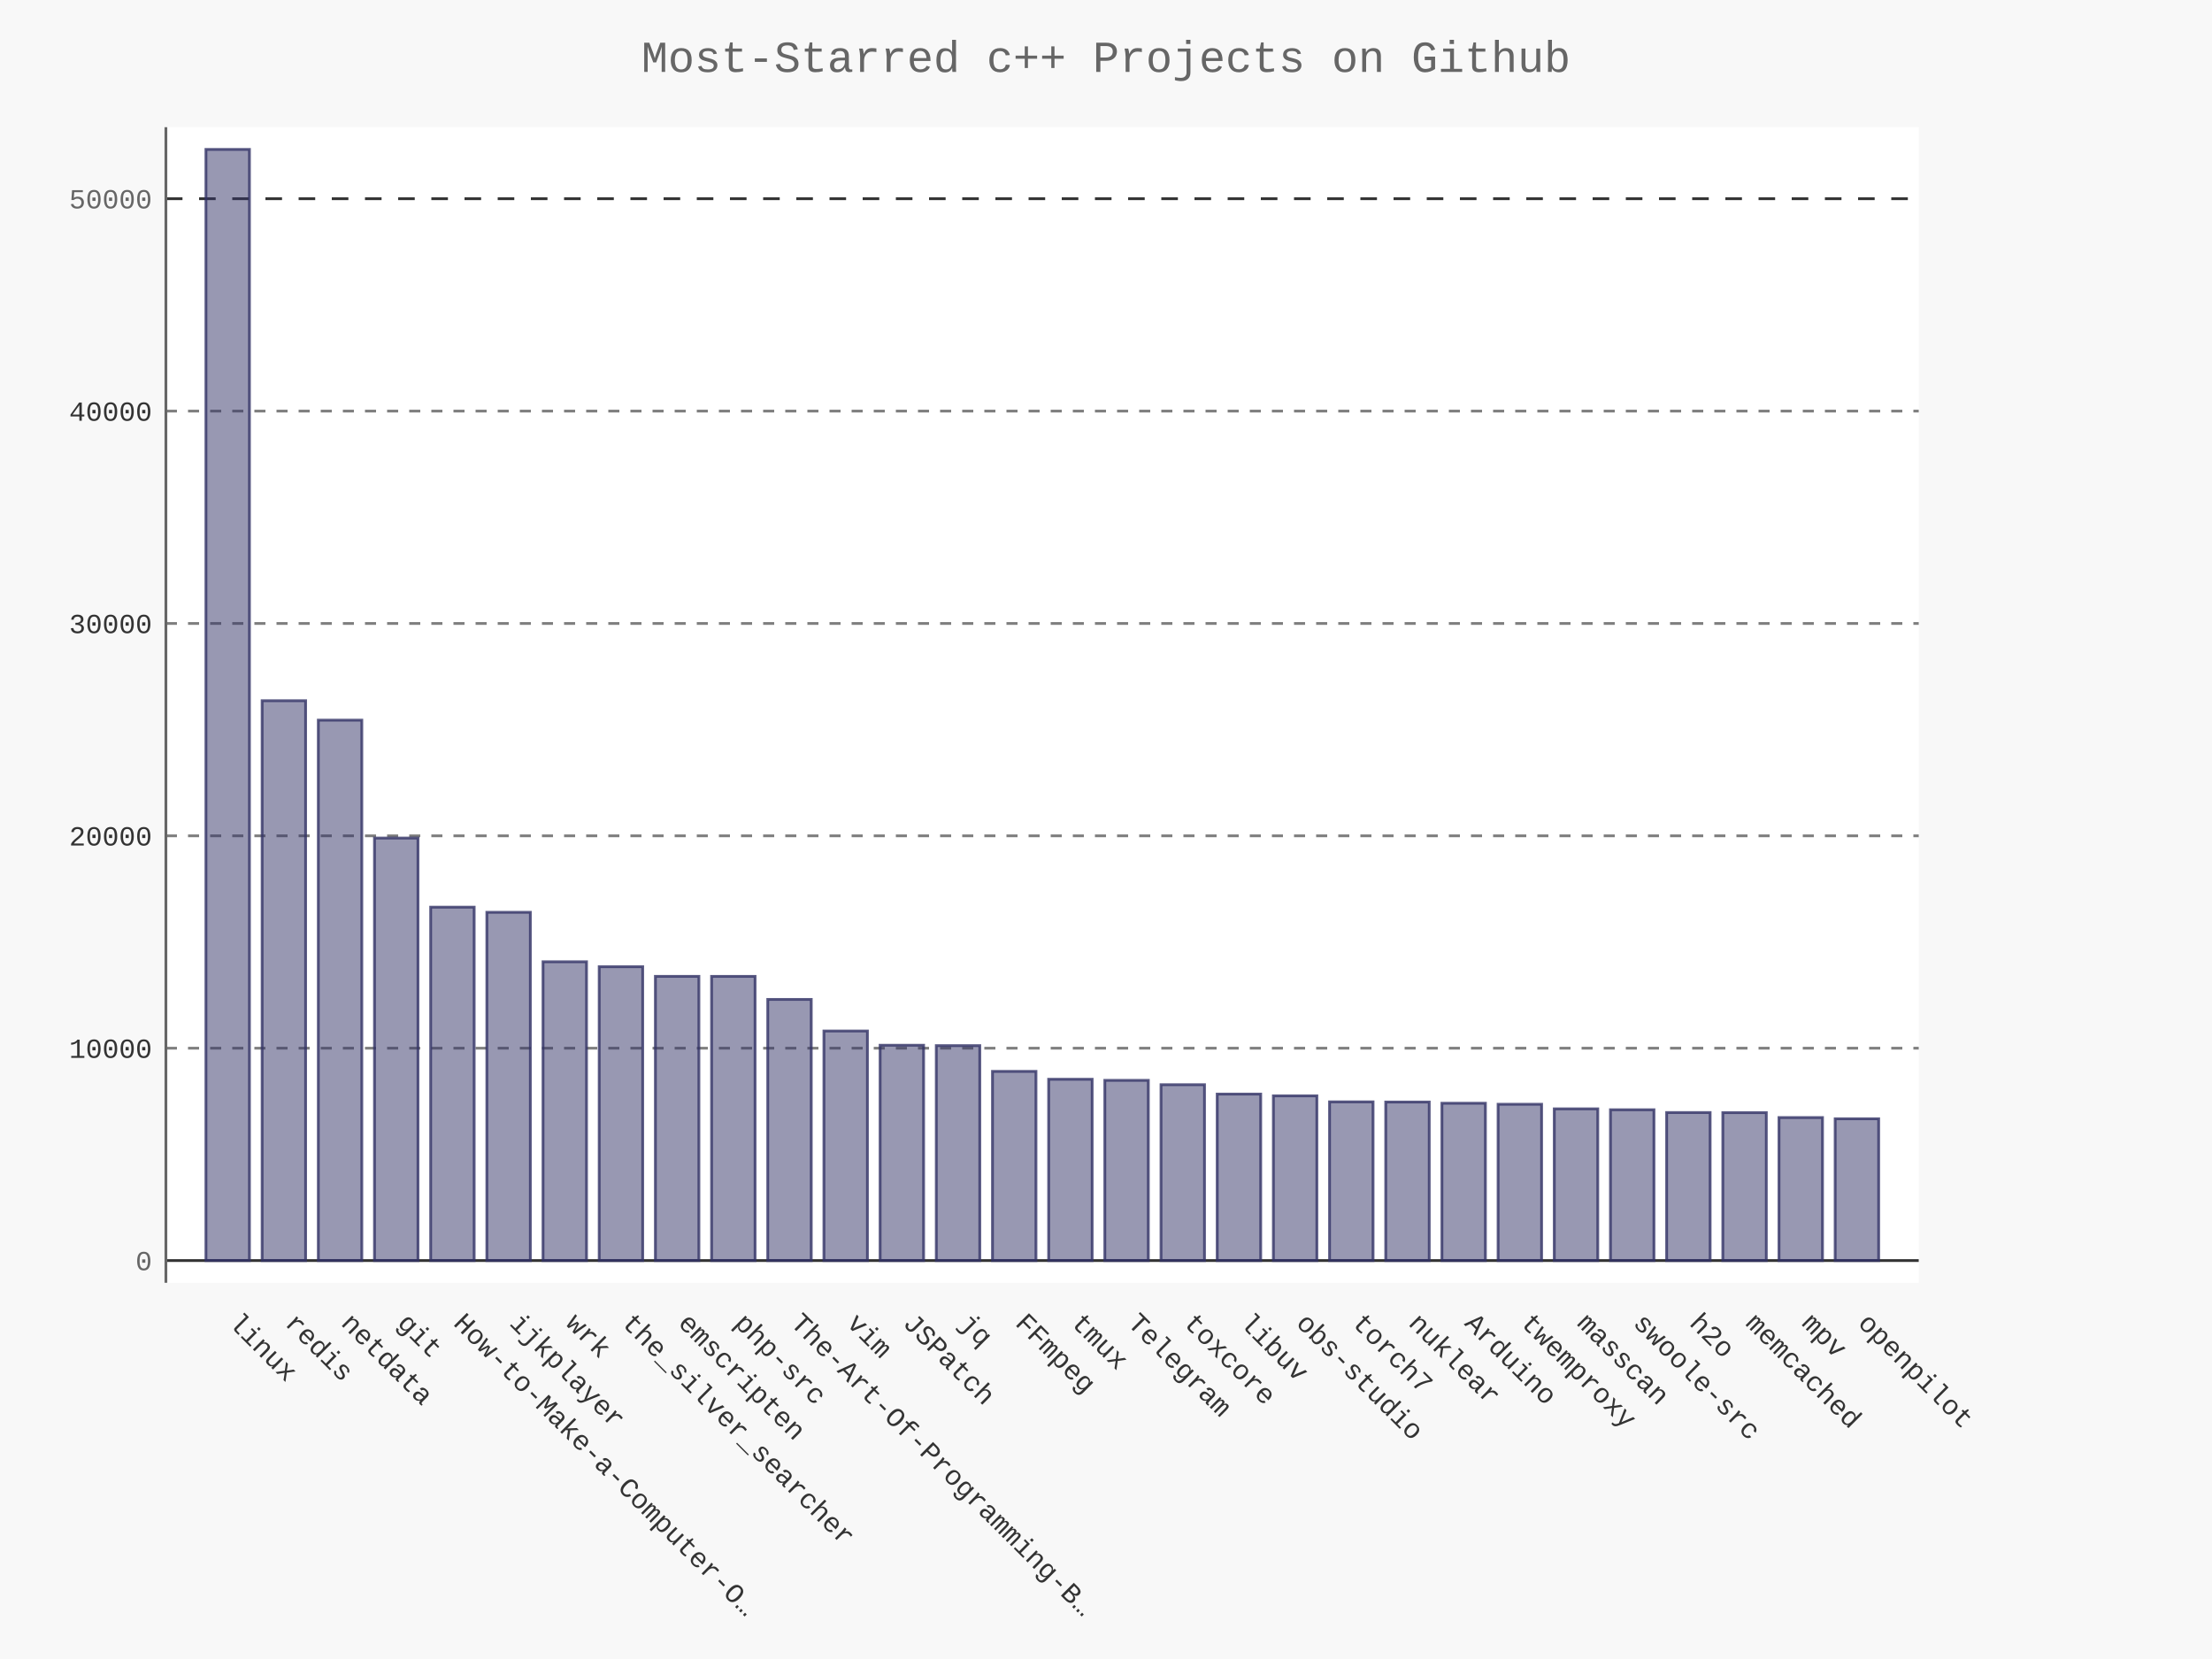
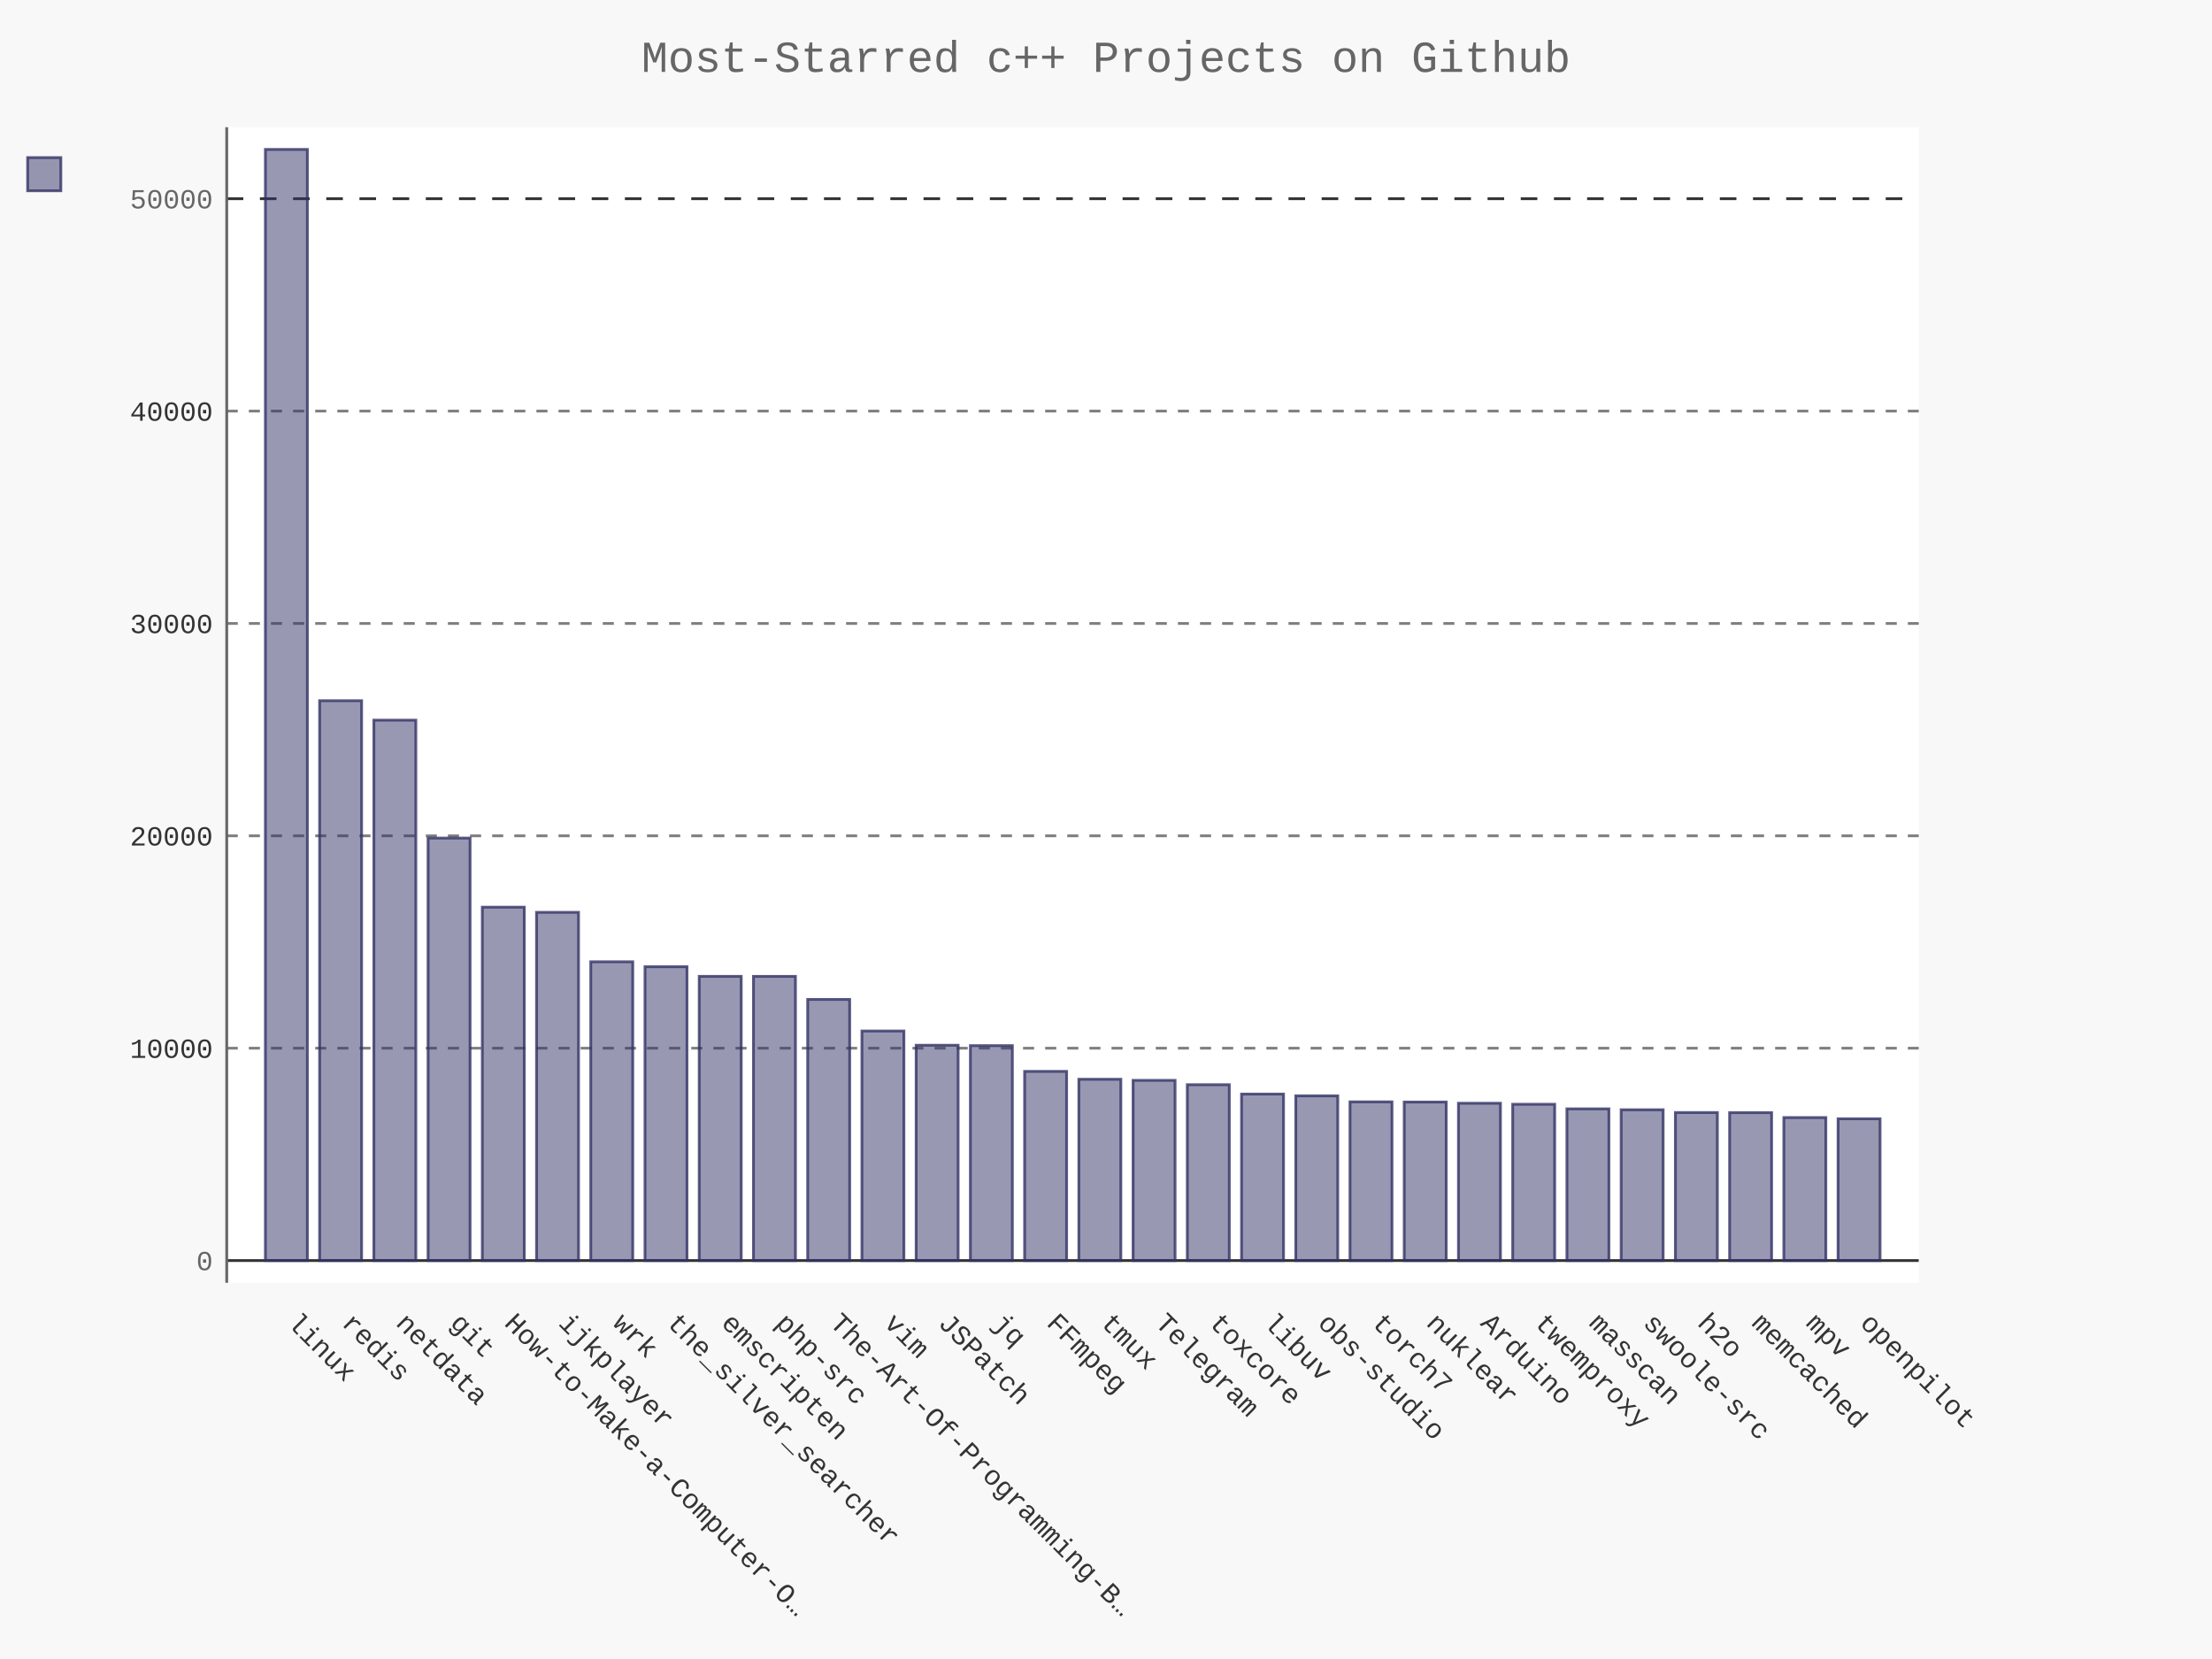
- <svg xmlns="http://www.w3.org/2000/svg" id="chart-331f9b19-da51-4081-a7d1-380d518d774d" class="pygal-chart" viewBox="0 0 800 600">
+ <svg xmlns="http://www.w3.org/2000/svg" id="chart-7d540ea4-c922-4ce5-b626-f6e6ee8957ec" class="pygal-chart" viewBox="0 0 800 600">
  <defs>
-     <style type="text/css">#chart-331f9b19-da51-4081-a7d1-380d518d774d{-webkit-user-select:none;-webkit-font-smoothing:antialiased;font-family:Consolas,"Liberation Mono",Menlo,Courier,monospace}#chart-331f9b19-da51-4081-a7d1-380d518d774d .title{font-family:Consolas,"Liberation Mono",Menlo,Courier,monospace;font-size:16px}#chart-331f9b19-da51-4081-a7d1-380d518d774d .legends .legend text{font-family:Consolas,"Liberation Mono",Menlo,Courier,monospace;font-size:14px}#chart-331f9b19-da51-4081-a7d1-380d518d774d .axis text{font-family:Consolas,"Liberation Mono",Menlo,Courier,monospace;font-size:10px}#chart-331f9b19-da51-4081-a7d1-380d518d774d .axis text.major{font-family:Consolas,"Liberation Mono",Menlo,Courier,monospace;font-size:10px}#chart-331f9b19-da51-4081-a7d1-380d518d774d .text-overlay text.value{font-family:Consolas,"Liberation Mono",Menlo,Courier,monospace;font-size:16px}#chart-331f9b19-da51-4081-a7d1-380d518d774d .text-overlay text.label{font-family:Consolas,"Liberation Mono",Menlo,Courier,monospace;font-size:10px}#chart-331f9b19-da51-4081-a7d1-380d518d774d .tooltip{font-family:Consolas,"Liberation Mono",Menlo,Courier,monospace;font-size:14px}#chart-331f9b19-da51-4081-a7d1-380d518d774d text.no_data{font-family:Consolas,"Liberation Mono",Menlo,Courier,monospace;font-size:64px}
- #chart-331f9b19-da51-4081-a7d1-380d518d774d{background-color:#f8f8f8}#chart-331f9b19-da51-4081-a7d1-380d518d774d path,#chart-331f9b19-da51-4081-a7d1-380d518d774d line,#chart-331f9b19-da51-4081-a7d1-380d518d774d rect,#chart-331f9b19-da51-4081-a7d1-380d518d774d circle{-webkit-transition:250ms ease-in;-moz-transition:250ms ease-in;transition:250ms ease-in}#chart-331f9b19-da51-4081-a7d1-380d518d774d .graph &gt; .background{fill:#f8f8f8}#chart-331f9b19-da51-4081-a7d1-380d518d774d .plot &gt; .background{fill:#ffffff}#chart-331f9b19-da51-4081-a7d1-380d518d774d .graph{fill:#333}#chart-331f9b19-da51-4081-a7d1-380d518d774d text.no_data{fill:#666}#chart-331f9b19-da51-4081-a7d1-380d518d774d .title{fill:#666}#chart-331f9b19-da51-4081-a7d1-380d518d774d .legends .legend text{fill:#333}#chart-331f9b19-da51-4081-a7d1-380d518d774d .legends .legend:hover text{fill:#666}#chart-331f9b19-da51-4081-a7d1-380d518d774d .axis .line{stroke:#666}#chart-331f9b19-da51-4081-a7d1-380d518d774d .axis .guide.line{stroke:rgba(0,0,0,0.5)}#chart-331f9b19-da51-4081-a7d1-380d518d774d .axis .major.line{stroke:#333}#chart-331f9b19-da51-4081-a7d1-380d518d774d .axis text.major{fill:#666}#chart-331f9b19-da51-4081-a7d1-380d518d774d .axis.y .guides:hover .guide.line,#chart-331f9b19-da51-4081-a7d1-380d518d774d .line-graph .axis.x .guides:hover .guide.line,#chart-331f9b19-da51-4081-a7d1-380d518d774d .stackedline-graph .axis.x .guides:hover .guide.line,#chart-331f9b19-da51-4081-a7d1-380d518d774d .xy-graph .axis.x .guides:hover .guide.line{stroke:#666}#chart-331f9b19-da51-4081-a7d1-380d518d774d .axis .guides:hover text{fill:#666}#chart-331f9b19-da51-4081-a7d1-380d518d774d .reactive{fill-opacity:.5;stroke-opacity:.8}#chart-331f9b19-da51-4081-a7d1-380d518d774d .ci{stroke:#333}#chart-331f9b19-da51-4081-a7d1-380d518d774d .reactive.active,#chart-331f9b19-da51-4081-a7d1-380d518d774d .active .reactive{fill-opacity:.9;stroke-opacity:.9;stroke-width:4}#chart-331f9b19-da51-4081-a7d1-380d518d774d .ci .reactive.active{stroke-width:1.5}#chart-331f9b19-da51-4081-a7d1-380d518d774d .series text{fill:#666}#chart-331f9b19-da51-4081-a7d1-380d518d774d .tooltip rect{fill:#ffffff;stroke:#666;-webkit-transition:opacity 250ms ease-in;-moz-transition:opacity 250ms ease-in;transition:opacity 250ms ease-in}#chart-331f9b19-da51-4081-a7d1-380d518d774d .tooltip .label{fill:#333}#chart-331f9b19-da51-4081-a7d1-380d518d774d .tooltip .label{fill:#333}#chart-331f9b19-da51-4081-a7d1-380d518d774d .tooltip .legend{font-size:.8em;fill:rgba(0,0,0,0.5)}#chart-331f9b19-da51-4081-a7d1-380d518d774d .tooltip .x_label{font-size:.6em;fill:#666}#chart-331f9b19-da51-4081-a7d1-380d518d774d .tooltip .xlink{font-size:.5em;text-decoration:underline}#chart-331f9b19-da51-4081-a7d1-380d518d774d .tooltip .value{font-size:1.5em}#chart-331f9b19-da51-4081-a7d1-380d518d774d .bound{font-size:.5em}#chart-331f9b19-da51-4081-a7d1-380d518d774d .max-value{font-size:.75em;fill:rgba(0,0,0,0.5)}#chart-331f9b19-da51-4081-a7d1-380d518d774d .map-element{fill:#ffffff;stroke:rgba(0,0,0,0.5) !important}#chart-331f9b19-da51-4081-a7d1-380d518d774d .map-element .reactive{fill-opacity:inherit;stroke-opacity:inherit}#chart-331f9b19-da51-4081-a7d1-380d518d774d .color-0,#chart-331f9b19-da51-4081-a7d1-380d518d774d .color-0 a:visited{stroke:#333366;fill:#333366}#chart-331f9b19-da51-4081-a7d1-380d518d774d .text-overlay .color-0 text{fill:black}
- #chart-331f9b19-da51-4081-a7d1-380d518d774d text.no_data{text-anchor:middle}#chart-331f9b19-da51-4081-a7d1-380d518d774d .guide.line{fill:none}#chart-331f9b19-da51-4081-a7d1-380d518d774d .centered{text-anchor:middle}#chart-331f9b19-da51-4081-a7d1-380d518d774d .title{text-anchor:middle}#chart-331f9b19-da51-4081-a7d1-380d518d774d .legends .legend text{fill-opacity:1}#chart-331f9b19-da51-4081-a7d1-380d518d774d .axis.x text{text-anchor:middle}#chart-331f9b19-da51-4081-a7d1-380d518d774d .axis.x:not(.web) text[transform]{text-anchor:start}#chart-331f9b19-da51-4081-a7d1-380d518d774d .axis.x:not(.web) text[transform].backwards{text-anchor:end}#chart-331f9b19-da51-4081-a7d1-380d518d774d .axis.y text{text-anchor:end}#chart-331f9b19-da51-4081-a7d1-380d518d774d .axis.y text[transform].backwards{text-anchor:start}#chart-331f9b19-da51-4081-a7d1-380d518d774d .axis.y2 text{text-anchor:start}#chart-331f9b19-da51-4081-a7d1-380d518d774d .axis.y2 text[transform].backwards{text-anchor:end}#chart-331f9b19-da51-4081-a7d1-380d518d774d .axis .guide.line{stroke-dasharray:4,4}#chart-331f9b19-da51-4081-a7d1-380d518d774d .axis .major.guide.line{stroke-dasharray:6,6}#chart-331f9b19-da51-4081-a7d1-380d518d774d .horizontal .axis.y .guide.line,#chart-331f9b19-da51-4081-a7d1-380d518d774d .horizontal .axis.y2 .guide.line,#chart-331f9b19-da51-4081-a7d1-380d518d774d .vertical .axis.x .guide.line{opacity:0}#chart-331f9b19-da51-4081-a7d1-380d518d774d .horizontal .axis.always_show .guide.line,#chart-331f9b19-da51-4081-a7d1-380d518d774d .vertical .axis.always_show .guide.line{opacity:1 !important}#chart-331f9b19-da51-4081-a7d1-380d518d774d .axis.y .guides:hover .guide.line,#chart-331f9b19-da51-4081-a7d1-380d518d774d .axis.y2 .guides:hover .guide.line,#chart-331f9b19-da51-4081-a7d1-380d518d774d .axis.x .guides:hover .guide.line{opacity:1}#chart-331f9b19-da51-4081-a7d1-380d518d774d .axis .guides:hover text{opacity:1}#chart-331f9b19-da51-4081-a7d1-380d518d774d .nofill{fill:none}#chart-331f9b19-da51-4081-a7d1-380d518d774d .subtle-fill{fill-opacity:.2}#chart-331f9b19-da51-4081-a7d1-380d518d774d .dot{stroke-width:1px;fill-opacity:1}#chart-331f9b19-da51-4081-a7d1-380d518d774d .dot.active{stroke-width:5px}#chart-331f9b19-da51-4081-a7d1-380d518d774d .dot.negative{fill:transparent}#chart-331f9b19-da51-4081-a7d1-380d518d774d text,#chart-331f9b19-da51-4081-a7d1-380d518d774d tspan{stroke:none !important}#chart-331f9b19-da51-4081-a7d1-380d518d774d .series text.active{opacity:1}#chart-331f9b19-da51-4081-a7d1-380d518d774d .tooltip rect{fill-opacity:.95;stroke-width:.5}#chart-331f9b19-da51-4081-a7d1-380d518d774d .tooltip text{fill-opacity:1}#chart-331f9b19-da51-4081-a7d1-380d518d774d .showable{visibility:hidden}#chart-331f9b19-da51-4081-a7d1-380d518d774d .showable.shown{visibility:visible}#chart-331f9b19-da51-4081-a7d1-380d518d774d .gauge-background{fill:rgba(229,229,229,1);stroke:none}#chart-331f9b19-da51-4081-a7d1-380d518d774d .bg-lines{stroke:#f8f8f8;stroke-width:2px}</style>
+     <style type="text/css">#chart-7d540ea4-c922-4ce5-b626-f6e6ee8957ec{-webkit-user-select:none;-webkit-font-smoothing:antialiased;font-family:Consolas,"Liberation Mono",Menlo,Courier,monospace}#chart-7d540ea4-c922-4ce5-b626-f6e6ee8957ec .title{font-family:Consolas,"Liberation Mono",Menlo,Courier,monospace;font-size:16px}#chart-7d540ea4-c922-4ce5-b626-f6e6ee8957ec .legends .legend text{font-family:Consolas,"Liberation Mono",Menlo,Courier,monospace;font-size:14px}#chart-7d540ea4-c922-4ce5-b626-f6e6ee8957ec .axis text{font-family:Consolas,"Liberation Mono",Menlo,Courier,monospace;font-size:10px}#chart-7d540ea4-c922-4ce5-b626-f6e6ee8957ec .axis text.major{font-family:Consolas,"Liberation Mono",Menlo,Courier,monospace;font-size:10px}#chart-7d540ea4-c922-4ce5-b626-f6e6ee8957ec .text-overlay text.value{font-family:Consolas,"Liberation Mono",Menlo,Courier,monospace;font-size:16px}#chart-7d540ea4-c922-4ce5-b626-f6e6ee8957ec .text-overlay text.label{font-family:Consolas,"Liberation Mono",Menlo,Courier,monospace;font-size:10px}#chart-7d540ea4-c922-4ce5-b626-f6e6ee8957ec .tooltip{font-family:Consolas,"Liberation Mono",Menlo,Courier,monospace;font-size:14px}#chart-7d540ea4-c922-4ce5-b626-f6e6ee8957ec text.no_data{font-family:Consolas,"Liberation Mono",Menlo,Courier,monospace;font-size:64px}
+ #chart-7d540ea4-c922-4ce5-b626-f6e6ee8957ec{background-color:#f8f8f8}#chart-7d540ea4-c922-4ce5-b626-f6e6ee8957ec path,#chart-7d540ea4-c922-4ce5-b626-f6e6ee8957ec line,#chart-7d540ea4-c922-4ce5-b626-f6e6ee8957ec rect,#chart-7d540ea4-c922-4ce5-b626-f6e6ee8957ec circle{-webkit-transition:250ms ease-in;-moz-transition:250ms ease-in;transition:250ms ease-in}#chart-7d540ea4-c922-4ce5-b626-f6e6ee8957ec .graph &gt; .background{fill:#f8f8f8}#chart-7d540ea4-c922-4ce5-b626-f6e6ee8957ec .plot &gt; .background{fill:#ffffff}#chart-7d540ea4-c922-4ce5-b626-f6e6ee8957ec .graph{fill:#333}#chart-7d540ea4-c922-4ce5-b626-f6e6ee8957ec text.no_data{fill:#666}#chart-7d540ea4-c922-4ce5-b626-f6e6ee8957ec .title{fill:#666}#chart-7d540ea4-c922-4ce5-b626-f6e6ee8957ec .legends .legend text{fill:#333}#chart-7d540ea4-c922-4ce5-b626-f6e6ee8957ec .legends .legend:hover text{fill:#666}#chart-7d540ea4-c922-4ce5-b626-f6e6ee8957ec .axis .line{stroke:#666}#chart-7d540ea4-c922-4ce5-b626-f6e6ee8957ec .axis .guide.line{stroke:rgba(0,0,0,0.5)}#chart-7d540ea4-c922-4ce5-b626-f6e6ee8957ec .axis .major.line{stroke:#333}#chart-7d540ea4-c922-4ce5-b626-f6e6ee8957ec .axis text.major{fill:#666}#chart-7d540ea4-c922-4ce5-b626-f6e6ee8957ec .axis.y .guides:hover .guide.line,#chart-7d540ea4-c922-4ce5-b626-f6e6ee8957ec .line-graph .axis.x .guides:hover .guide.line,#chart-7d540ea4-c922-4ce5-b626-f6e6ee8957ec .stackedline-graph .axis.x .guides:hover .guide.line,#chart-7d540ea4-c922-4ce5-b626-f6e6ee8957ec .xy-graph .axis.x .guides:hover .guide.line{stroke:#666}#chart-7d540ea4-c922-4ce5-b626-f6e6ee8957ec .axis .guides:hover text{fill:#666}#chart-7d540ea4-c922-4ce5-b626-f6e6ee8957ec .reactive{fill-opacity:.5;stroke-opacity:.8}#chart-7d540ea4-c922-4ce5-b626-f6e6ee8957ec .ci{stroke:#333}#chart-7d540ea4-c922-4ce5-b626-f6e6ee8957ec .reactive.active,#chart-7d540ea4-c922-4ce5-b626-f6e6ee8957ec .active .reactive{fill-opacity:.9;stroke-opacity:.9;stroke-width:4}#chart-7d540ea4-c922-4ce5-b626-f6e6ee8957ec .ci .reactive.active{stroke-width:1.5}#chart-7d540ea4-c922-4ce5-b626-f6e6ee8957ec .series text{fill:#666}#chart-7d540ea4-c922-4ce5-b626-f6e6ee8957ec .tooltip rect{fill:#ffffff;stroke:#666;-webkit-transition:opacity 250ms ease-in;-moz-transition:opacity 250ms ease-in;transition:opacity 250ms ease-in}#chart-7d540ea4-c922-4ce5-b626-f6e6ee8957ec .tooltip .label{fill:#333}#chart-7d540ea4-c922-4ce5-b626-f6e6ee8957ec .tooltip .label{fill:#333}#chart-7d540ea4-c922-4ce5-b626-f6e6ee8957ec .tooltip .legend{font-size:.8em;fill:rgba(0,0,0,0.5)}#chart-7d540ea4-c922-4ce5-b626-f6e6ee8957ec .tooltip .x_label{font-size:.6em;fill:#666}#chart-7d540ea4-c922-4ce5-b626-f6e6ee8957ec .tooltip .xlink{font-size:.5em;text-decoration:underline}#chart-7d540ea4-c922-4ce5-b626-f6e6ee8957ec .tooltip .value{font-size:1.5em}#chart-7d540ea4-c922-4ce5-b626-f6e6ee8957ec .bound{font-size:.5em}#chart-7d540ea4-c922-4ce5-b626-f6e6ee8957ec .max-value{font-size:.75em;fill:rgba(0,0,0,0.5)}#chart-7d540ea4-c922-4ce5-b626-f6e6ee8957ec .map-element{fill:#ffffff;stroke:rgba(0,0,0,0.5) !important}#chart-7d540ea4-c922-4ce5-b626-f6e6ee8957ec .map-element .reactive{fill-opacity:inherit;stroke-opacity:inherit}#chart-7d540ea4-c922-4ce5-b626-f6e6ee8957ec .color-0,#chart-7d540ea4-c922-4ce5-b626-f6e6ee8957ec .color-0 a:visited{stroke:#333366;fill:#333366}#chart-7d540ea4-c922-4ce5-b626-f6e6ee8957ec .text-overlay .color-0 text{fill:black}
+ #chart-7d540ea4-c922-4ce5-b626-f6e6ee8957ec text.no_data{text-anchor:middle}#chart-7d540ea4-c922-4ce5-b626-f6e6ee8957ec .guide.line{fill:none}#chart-7d540ea4-c922-4ce5-b626-f6e6ee8957ec .centered{text-anchor:middle}#chart-7d540ea4-c922-4ce5-b626-f6e6ee8957ec .title{text-anchor:middle}#chart-7d540ea4-c922-4ce5-b626-f6e6ee8957ec .legends .legend text{fill-opacity:1}#chart-7d540ea4-c922-4ce5-b626-f6e6ee8957ec .axis.x text{text-anchor:middle}#chart-7d540ea4-c922-4ce5-b626-f6e6ee8957ec .axis.x:not(.web) text[transform]{text-anchor:start}#chart-7d540ea4-c922-4ce5-b626-f6e6ee8957ec .axis.x:not(.web) text[transform].backwards{text-anchor:end}#chart-7d540ea4-c922-4ce5-b626-f6e6ee8957ec .axis.y text{text-anchor:end}#chart-7d540ea4-c922-4ce5-b626-f6e6ee8957ec .axis.y text[transform].backwards{text-anchor:start}#chart-7d540ea4-c922-4ce5-b626-f6e6ee8957ec .axis.y2 text{text-anchor:start}#chart-7d540ea4-c922-4ce5-b626-f6e6ee8957ec .axis.y2 text[transform].backwards{text-anchor:end}#chart-7d540ea4-c922-4ce5-b626-f6e6ee8957ec .axis .guide.line{stroke-dasharray:4,4}#chart-7d540ea4-c922-4ce5-b626-f6e6ee8957ec .axis .major.guide.line{stroke-dasharray:6,6}#chart-7d540ea4-c922-4ce5-b626-f6e6ee8957ec .horizontal .axis.y .guide.line,#chart-7d540ea4-c922-4ce5-b626-f6e6ee8957ec .horizontal .axis.y2 .guide.line,#chart-7d540ea4-c922-4ce5-b626-f6e6ee8957ec .vertical .axis.x .guide.line{opacity:0}#chart-7d540ea4-c922-4ce5-b626-f6e6ee8957ec .horizontal .axis.always_show .guide.line,#chart-7d540ea4-c922-4ce5-b626-f6e6ee8957ec .vertical .axis.always_show .guide.line{opacity:1 !important}#chart-7d540ea4-c922-4ce5-b626-f6e6ee8957ec .axis.y .guides:hover .guide.line,#chart-7d540ea4-c922-4ce5-b626-f6e6ee8957ec .axis.y2 .guides:hover .guide.line,#chart-7d540ea4-c922-4ce5-b626-f6e6ee8957ec .axis.x .guides:hover .guide.line{opacity:1}#chart-7d540ea4-c922-4ce5-b626-f6e6ee8957ec .axis .guides:hover text{opacity:1}#chart-7d540ea4-c922-4ce5-b626-f6e6ee8957ec .nofill{fill:none}#chart-7d540ea4-c922-4ce5-b626-f6e6ee8957ec .subtle-fill{fill-opacity:.2}#chart-7d540ea4-c922-4ce5-b626-f6e6ee8957ec .dot{stroke-width:1px;fill-opacity:1}#chart-7d540ea4-c922-4ce5-b626-f6e6ee8957ec .dot.active{stroke-width:5px}#chart-7d540ea4-c922-4ce5-b626-f6e6ee8957ec .dot.negative{fill:transparent}#chart-7d540ea4-c922-4ce5-b626-f6e6ee8957ec text,#chart-7d540ea4-c922-4ce5-b626-f6e6ee8957ec tspan{stroke:none !important}#chart-7d540ea4-c922-4ce5-b626-f6e6ee8957ec .series text.active{opacity:1}#chart-7d540ea4-c922-4ce5-b626-f6e6ee8957ec .tooltip rect{fill-opacity:.95;stroke-width:.5}#chart-7d540ea4-c922-4ce5-b626-f6e6ee8957ec .tooltip text{fill-opacity:1}#chart-7d540ea4-c922-4ce5-b626-f6e6ee8957ec .showable{visibility:hidden}#chart-7d540ea4-c922-4ce5-b626-f6e6ee8957ec .showable.shown{visibility:visible}#chart-7d540ea4-c922-4ce5-b626-f6e6ee8957ec .gauge-background{fill:rgba(229,229,229,1);stroke:none}#chart-7d540ea4-c922-4ce5-b626-f6e6ee8957ec .bg-lines{stroke:#f8f8f8;stroke-width:2px}</style>
  </defs>
  <g class="graph bar-graph vertical">
    <rect class="background" height="600" width="800" x="0" y="0" />
-     <g class="plot" transform="translate(60, 46)">
-       <rect class="background" height="417.934" width="633.934" x="0" y="0" />
+     <g class="plot" transform="translate(82, 46)">
+       <rect class="background" height="417.934" width="611.934" x="0" y="0" />
      <g class="axis y always_show">
        <g class="guides">
-           <path class="axis major line" d="M0 409.897 h633.934" />
+           <path class="axis major line" d="M0 409.897 h611.934" />
          <text class="major" x="-5" y="413.397">0</text>
        </g>
        <g class="guides">
-           <path class="guide line" d="M0 333.092 h633.934" />
+           <path class="guide line" d="M0 333.092 h611.934" />
          <text class="" x="-5" y="336.592">10000</text>
        </g>
        <g class="guides">
-           <path class="guide line" d="M0 256.287 h633.934" />
+           <path class="guide line" d="M0 256.287 h611.934" />
          <text class="" x="-5" y="259.787">20000</text>
        </g>
        <g class="guides">
-           <path class="guide line" d="M0 179.482 h633.934" />
+           <path class="guide line" d="M0 179.482 h611.934" />
          <text class="" x="-5" y="182.982">30000</text>
        </g>
        <g class="guides">
-           <path class="guide line" d="M0 102.676 h633.934" />
+           <path class="guide line" d="M0 102.676 h611.934" />
          <text class="" x="-5" y="106.176">40000</text>
        </g>
        <g class="guides">
-           <path class="major guide line" d="M0 25.871 h633.934" />
+           <path class="major guide line" d="M0 25.871 h611.934" />
          <text class="major" x="-5" y="29.371">50000</text>
        </g>
      </g>
      <g class="axis x">
        <path class="line" d="M0 0 v417.934" />
        <g class="guides">
-           <path class="guide line" d="M22.35 0 v417.934" />
-           <text class="" x="22.35" y="432.934" transform="rotate(45 22.35024 432.934)">linux</text>
-         </g>
-         <g class="guides">
-           <path class="guide line" d="M42.669 0 v417.934" />
-           <text class="" x="42.669" y="432.934" transform="rotate(45 42.66863 432.934)">redis</text>
-         </g>
-         <g class="guides">
-           <path class="guide line" d="M62.987 0 v417.934" />
-           <text class="" x="62.987" y="432.934" transform="rotate(45 62.98703 432.934)">netdata</text>
-         </g>
-         <g class="guides">
-           <path class="guide line" d="M83.305 0 v417.934" />
-           <text class="" x="83.305" y="432.934" transform="rotate(45 83.30543 432.934)">git</text>
-         </g>
-         <g class="guides">
-           <path class="guide line" d="M103.624 0 v417.934" />
-           <text class="" x="103.624" y="432.934" transform="rotate(45 103.6238 432.934)">How-to-Make-a-Computer-O…</text>
-         </g>
-         <g class="guides">
-           <path class="guide line" d="M123.942 0 v417.934" />
-           <text class="" x="123.942" y="432.934" transform="rotate(45 123.9422 432.934)">ijkplayer</text>
-         </g>
-         <g class="guides">
-           <path class="guide line" d="M144.261 0 v417.934" />
-           <text class="" x="144.261" y="432.934" transform="rotate(45 144.2606 432.934)">wrk</text>
-         </g>
-         <g class="guides">
-           <path class="guide line" d="M164.579 0 v417.934" />
-           <text class="" x="164.579" y="432.934" transform="rotate(45 164.579 432.934)">the_silver_searcher</text>
-         </g>
-         <g class="guides">
-           <path class="guide line" d="M184.897 0 v417.934" />
-           <text class="" x="184.897" y="432.934" transform="rotate(45 184.8974 432.934)">emscripten</text>
-         </g>
-         <g class="guides">
-           <path class="guide line" d="M205.216 0 v417.934" />
-           <text class="" x="205.216" y="432.934" transform="rotate(45 205.2158 432.934)">php-src</text>
-         </g>
-         <g class="guides">
-           <path class="guide line" d="M225.534 0 v417.934" />
-           <text class="" x="225.534" y="432.934" transform="rotate(45 225.5342 432.934)">The-Art-Of-Programming-B…</text>
-         </g>
-         <g class="guides">
-           <path class="guide line" d="M245.853 0 v417.934" />
-           <text class="" x="245.853" y="432.934" transform="rotate(45 245.8526 432.934)">vim</text>
-         </g>
-         <g class="guides">
-           <path class="guide line" d="M266.171 0 v417.934" />
-           <text class="" x="266.171" y="432.934" transform="rotate(45 266.171 432.934)">JSPatch</text>
-         </g>
-         <g class="guides">
-           <path class="guide line" d="M286.489 0 v417.934" />
-           <text class="" x="286.489" y="432.934" transform="rotate(45 286.4894 432.934)">jq</text>
-         </g>
-         <g class="guides">
-           <path class="guide line" d="M306.808 0 v417.934" />
-           <text class="" x="306.808" y="432.934" transform="rotate(45 306.8078 432.934)">FFmpeg</text>
-         </g>
-         <g class="guides">
-           <path class="guide line" d="M327.126 0 v417.934" />
-           <text class="" x="327.126" y="432.934" transform="rotate(45 327.1262 432.934)">tmux</text>
-         </g>
-         <g class="guides">
-           <path class="guide line" d="M347.445 0 v417.934" />
-           <text class="" x="347.445" y="432.934" transform="rotate(45 347.4446 432.934)">Telegram</text>
-         </g>
-         <g class="guides">
-           <path class="guide line" d="M367.763 0 v417.934" />
-           <text class="" x="367.763" y="432.934" transform="rotate(45 367.763 432.934)">toxcore</text>
-         </g>
-         <g class="guides">
-           <path class="guide line" d="M388.081 0 v417.934" />
-           <text class="" x="388.081" y="432.934" transform="rotate(45 388.0814 432.934)">libuv</text>
-         </g>
-         <g class="guides">
-           <path class="guide line" d="M408.4 0 v417.934" />
-           <text class="" x="408.4" y="432.934" transform="rotate(45 408.3998 432.934)">obs-studio</text>
-         </g>
-         <g class="guides">
-           <path class="guide line" d="M428.718 0 v417.934" />
-           <text class="" x="428.718" y="432.934" transform="rotate(45 428.7182 432.934)">torch7</text>
-         </g>
-         <g class="guides">
-           <path class="guide line" d="M449.037 0 v417.934" />
-           <text class="" x="449.037" y="432.934" transform="rotate(45 449.0366 432.934)">nuklear</text>
-         </g>
-         <g class="guides">
-           <path class="guide line" d="M469.355 0 v417.934" />
-           <text class="" x="469.355" y="432.934" transform="rotate(45 469.355 432.934)">Arduino</text>
-         </g>
-         <g class="guides">
-           <path class="guide line" d="M489.673 0 v417.934" />
-           <text class="" x="489.673" y="432.934" transform="rotate(45 489.6734 432.934)">twemproxy</text>
-         </g>
-         <g class="guides">
-           <path class="guide line" d="M509.992 0 v417.934" />
-           <text class="" x="509.992" y="432.934" transform="rotate(45 509.9918 432.934)">masscan</text>
-         </g>
-         <g class="guides">
-           <path class="guide line" d="M530.31 0 v417.934" />
-           <text class="" x="530.31" y="432.934" transform="rotate(45 530.3102 432.934)">swoole-src</text>
-         </g>
-         <g class="guides">
-           <path class="guide line" d="M550.629 0 v417.934" />
-           <text class="" x="550.629" y="432.934" transform="rotate(45 550.6286 432.934)">h2o</text>
-         </g>
-         <g class="guides">
-           <path class="guide line" d="M570.947 0 v417.934" />
-           <text class="" x="570.947" y="432.934" transform="rotate(45 570.947 432.934)">memcached</text>
-         </g>
-         <g class="guides">
-           <path class="guide line" d="M591.265 0 v417.934" />
-           <text class="" x="591.265" y="432.934" transform="rotate(45 591.2653 432.934)">mpv</text>
-         </g>
-         <g class="guides">
-           <path class="guide line" d="M611.584 0 v417.934" />
-           <text class="" x="611.584" y="432.934" transform="rotate(45 611.5837 432.934)">openpilot</text>
+           <path class="guide line" d="M21.575 0 v417.934" />
+           <text class="" x="21.575" y="432.934" transform="rotate(45 21.5746 432.934)">linux</text>
+         </g>
+         <g class="guides">
+           <path class="guide line" d="M41.188 0 v417.934" />
+           <text class="" x="41.188" y="432.934" transform="rotate(45 41.18786 432.934)">redis</text>
+         </g>
+         <g class="guides">
+           <path class="guide line" d="M60.801 0 v417.934" />
+           <text class="" x="60.801" y="432.934" transform="rotate(45 60.80113 432.934)">netdata</text>
+         </g>
+         <g class="guides">
+           <path class="guide line" d="M80.414 0 v417.934" />
+           <text class="" x="80.414" y="432.934" transform="rotate(45 80.4144 432.934)">git</text>
+         </g>
+         <g class="guides">
+           <path class="guide line" d="M100.028 0 v417.934" />
+           <text class="" x="100.028" y="432.934" transform="rotate(45 100.0277 432.934)">How-to-Make-a-Computer-O…</text>
+         </g>
+         <g class="guides">
+           <path class="guide line" d="M119.641 0 v417.934" />
+           <text class="" x="119.641" y="432.934" transform="rotate(45 119.6409 432.934)">ijkplayer</text>
+         </g>
+         <g class="guides">
+           <path class="guide line" d="M139.254 0 v417.934" />
+           <text class="" x="139.254" y="432.934" transform="rotate(45 139.2542 432.934)">wrk</text>
+         </g>
+         <g class="guides">
+           <path class="guide line" d="M158.867 0 v417.934" />
+           <text class="" x="158.867" y="432.934" transform="rotate(45 158.8675 432.934)">the_silver_searcher</text>
+         </g>
+         <g class="guides">
+           <path class="guide line" d="M178.481 0 v417.934" />
+           <text class="" x="178.481" y="432.934" transform="rotate(45 178.4807 432.934)">emscripten</text>
+         </g>
+         <g class="guides">
+           <path class="guide line" d="M198.094 0 v417.934" />
+           <text class="" x="198.094" y="432.934" transform="rotate(45 198.094 432.934)">php-src</text>
+         </g>
+         <g class="guides">
+           <path class="guide line" d="M217.707 0 v417.934" />
+           <text class="" x="217.707" y="432.934" transform="rotate(45 217.7073 432.934)">The-Art-Of-Programming-B…</text>
+         </g>
+         <g class="guides">
+           <path class="guide line" d="M237.321 0 v417.934" />
+           <text class="" x="237.321" y="432.934" transform="rotate(45 237.3206 432.934)">vim</text>
+         </g>
+         <g class="guides">
+           <path class="guide line" d="M256.934 0 v417.934" />
+           <text class="" x="256.934" y="432.934" transform="rotate(45 256.9338 432.934)">JSPatch</text>
+         </g>
+         <g class="guides">
+           <path class="guide line" d="M276.547 0 v417.934" />
+           <text class="" x="276.547" y="432.934" transform="rotate(45 276.5471 432.934)">jq</text>
+         </g>
+         <g class="guides">
+           <path class="guide line" d="M296.16 0 v417.934" />
+           <text class="" x="296.16" y="432.934" transform="rotate(45 296.1604 432.934)">FFmpeg</text>
+         </g>
+         <g class="guides">
+           <path class="guide line" d="M315.774 0 v417.934" />
+           <text class="" x="315.774" y="432.934" transform="rotate(45 315.7736 432.934)">tmux</text>
+         </g>
+         <g class="guides">
+           <path class="guide line" d="M335.387 0 v417.934" />
+           <text class="" x="335.387" y="432.934" transform="rotate(45 335.3869 432.934)">Telegram</text>
+         </g>
+         <g class="guides">
+           <path class="guide line" d="M355 0 v417.934" />
+           <text class="" x="355" y="432.934" transform="rotate(45 355.0002 432.934)">toxcore</text>
+         </g>
+         <g class="guides">
+           <path class="guide line" d="M374.613 0 v417.934" />
+           <text class="" x="374.613" y="432.934" transform="rotate(45 374.6134 432.934)">libuv</text>
+         </g>
+         <g class="guides">
+           <path class="guide line" d="M394.227 0 v417.934" />
+           <text class="" x="394.227" y="432.934" transform="rotate(45 394.2267 432.934)">obs-studio</text>
+         </g>
+         <g class="guides">
+           <path class="guide line" d="M413.84 0 v417.934" />
+           <text class="" x="413.84" y="432.934" transform="rotate(45 413.84 432.934)">torch7</text>
+         </g>
+         <g class="guides">
+           <path class="guide line" d="M433.453 0 v417.934" />
+           <text class="" x="433.453" y="432.934" transform="rotate(45 433.4532 432.934)">nuklear</text>
+         </g>
+         <g class="guides">
+           <path class="guide line" d="M453.067 0 v417.934" />
+           <text class="" x="453.067" y="432.934" transform="rotate(45 453.0665 432.934)">Arduino</text>
+         </g>
+         <g class="guides">
+           <path class="guide line" d="M472.68 0 v417.934" />
+           <text class="" x="472.68" y="432.934" transform="rotate(45 472.6798 432.934)">twemproxy</text>
+         </g>
+         <g class="guides">
+           <path class="guide line" d="M492.293 0 v417.934" />
+           <text class="" x="492.293" y="432.934" transform="rotate(45 492.293 432.934)">masscan</text>
+         </g>
+         <g class="guides">
+           <path class="guide line" d="M511.906 0 v417.934" />
+           <text class="" x="511.906" y="432.934" transform="rotate(45 511.9063 432.934)">swoole-src</text>
+         </g>
+         <g class="guides">
+           <path class="guide line" d="M531.52 0 v417.934" />
+           <text class="" x="531.52" y="432.934" transform="rotate(45 531.5196 432.934)">h2o</text>
+         </g>
+         <g class="guides">
+           <path class="guide line" d="M551.133 0 v417.934" />
+           <text class="" x="551.133" y="432.934" transform="rotate(45 551.1328 432.934)">memcached</text>
+         </g>
+         <g class="guides">
+           <path class="guide line" d="M570.746 0 v417.934" />
+           <text class="" x="570.746" y="432.934" transform="rotate(45 570.7461 432.934)">mpv</text>
+         </g>
+         <g class="guides">
+           <path class="guide line" d="M590.359 0 v417.934" />
+           <text class="" x="590.359" y="432.934" transform="rotate(45 590.3594 432.934)">openpilot</text>
        </g>
      </g>
      <g class="series serie-0 color-0">
        <g class="bars">
          <g class="bar">
-             <rect class="rect reactive tooltip-trigger" height="401.86" rx="0" ry="0" width="15.735" x="14.483" y="8.037" />
-           </g>
-           <g class="bar">
-             <rect class="rect reactive tooltip-trigger" height="202.481" rx="0" ry="0" width="15.735" x="34.801" y="207.416" />
-           </g>
-           <g class="bar">
-             <rect class="rect reactive tooltip-trigger" height="195.446" rx="0" ry="0" width="15.735" x="55.12" y="214.451" />
-           </g>
-           <g class="bar">
-             <rect class="rect reactive tooltip-trigger" height="152.804" rx="0" ry="0" width="15.735" x="75.438" y="257.093" />
-           </g>
-           <g class="bar">
-             <rect class="rect reactive tooltip-trigger" height="127.811" rx="0" ry="0" width="15.735" x="95.757" y="282.085" />
-           </g>
-           <g class="bar">
-             <rect class="rect reactive tooltip-trigger" height="125.953" rx="0" ry="0" width="15.735" x="116.075" y="283.944" />
-           </g>
-           <g class="bar">
-             <rect class="rect reactive tooltip-trigger" height="108.065" rx="0" ry="0" width="15.735" x="136.393" y="301.832" />
-           </g>
-           <g class="bar">
-             <rect class="rect reactive tooltip-trigger" height="106.268" rx="0" ry="0" width="15.735" x="156.712" y="303.629" />
-           </g>
-           <g class="bar">
-             <rect class="rect reactive tooltip-trigger" height="102.788" rx="0" ry="0" width="15.735" x="177.03" y="307.109" />
-           </g>
-           <g class="bar">
-             <rect class="rect reactive tooltip-trigger" height="102.781" rx="0" ry="0" width="15.735" x="197.349" y="307.116" />
-           </g>
-           <g class="bar">
-             <rect class="rect reactive tooltip-trigger" height="94.447" rx="0" ry="0" width="15.735" x="217.667" y="315.45" />
-           </g>
-           <g class="bar">
-             <rect class="rect reactive tooltip-trigger" height="83.026" rx="0" ry="0" width="15.735" x="237.985" y="326.87" />
-           </g>
-           <g class="bar">
-             <rect class="rect reactive tooltip-trigger" height="77.873" rx="0" ry="0" width="15.735" x="258.304" y="332.024" />
-           </g>
-           <g class="bar">
-             <rect class="rect reactive tooltip-trigger" height="77.734" rx="0" ry="0" width="15.735" x="278.622" y="332.162" />
-           </g>
-           <g class="bar">
-             <rect class="rect reactive tooltip-trigger" height="68.418" rx="0" ry="0" width="15.735" x="298.941" y="341.479" />
-           </g>
-           <g class="bar">
-             <rect class="rect reactive tooltip-trigger" height="65.569" rx="0" ry="0" width="15.735" x="319.259" y="344.328" />
-           </g>
-           <g class="bar">
-             <rect class="rect reactive tooltip-trigger" height="65.177" rx="0" ry="0" width="15.735" x="339.577" y="344.72" />
-           </g>
-           <g class="bar">
-             <rect class="rect reactive tooltip-trigger" height="63.602" rx="0" ry="0" width="15.735" x="359.896" y="346.294" />
-           </g>
-           <g class="bar">
-             <rect class="rect reactive tooltip-trigger" height="60.208" rx="0" ry="0" width="15.735" x="380.214" y="349.689" />
-           </g>
-           <g class="bar">
-             <rect class="rect reactive tooltip-trigger" height="59.57" rx="0" ry="0" width="15.735" x="400.532" y="350.327" />
-           </g>
-           <g class="bar">
-             <rect class="rect reactive tooltip-trigger" height="57.396" rx="0" ry="0" width="15.735" x="420.851" y="352.5" />
-           </g>
-           <g class="bar">
-             <rect class="rect reactive tooltip-trigger" height="57.335" rx="0" ry="0" width="15.735" x="441.169" y="352.562" />
-           </g>
-           <g class="bar">
-             <rect class="rect reactive tooltip-trigger" height="56.897" rx="0" ry="0" width="15.735" x="461.488" y="353" />
-           </g>
-           <g class="bar">
-             <rect class="rect reactive tooltip-trigger" height="56.529" rx="0" ry="0" width="15.735" x="481.806" y="353.368" />
-           </g>
-           <g class="bar">
-             <rect class="rect reactive tooltip-trigger" height="54.87" rx="0" ry="0" width="15.735" x="502.124" y="355.027" />
-           </g>
-           <g class="bar">
-             <rect class="rect reactive tooltip-trigger" height="54.539" rx="0" ry="0" width="15.735" x="522.443" y="355.357" />
-           </g>
-           <g class="bar">
-             <rect class="rect reactive tooltip-trigger" height="53.533" rx="0" ry="0" width="15.735" x="542.761" y="356.364" />
-           </g>
-           <g class="bar">
-             <rect class="rect reactive tooltip-trigger" height="53.495" rx="0" ry="0" width="15.735" x="563.08" y="356.402" />
-           </g>
-           <g class="bar">
-             <rect class="rect reactive tooltip-trigger" height="51.721" rx="0" ry="0" width="15.735" x="583.398" y="358.176" />
-           </g>
-           <g class="bar">
-             <rect class="rect reactive tooltip-trigger" height="51.275" rx="0" ry="0" width="15.735" x="603.716" y="358.622" />
+             <rect class="rect reactive tooltip-trigger" height="401.86" rx="0" ry="0" width="15.189" x="13.98" y="8.037" />
+           </g>
+           <g class="bar">
+             <rect class="rect reactive tooltip-trigger" height="202.481" rx="0" ry="0" width="15.189" x="33.594" y="207.416" />
+           </g>
+           <g class="bar">
+             <rect class="rect reactive tooltip-trigger" height="195.446" rx="0" ry="0" width="15.189" x="53.207" y="214.451" />
+           </g>
+           <g class="bar">
+             <rect class="rect reactive tooltip-trigger" height="152.804" rx="0" ry="0" width="15.189" x="72.82" y="257.093" />
+           </g>
+           <g class="bar">
+             <rect class="rect reactive tooltip-trigger" height="127.811" rx="0" ry="0" width="15.189" x="92.433" y="282.085" />
+           </g>
+           <g class="bar">
+             <rect class="rect reactive tooltip-trigger" height="125.945" rx="0" ry="0" width="15.189" x="112.047" y="283.952" />
+           </g>
+           <g class="bar">
+             <rect class="rect reactive tooltip-trigger" height="108.065" rx="0" ry="0" width="15.189" x="131.66" y="301.832" />
+           </g>
+           <g class="bar">
+             <rect class="rect reactive tooltip-trigger" height="106.268" rx="0" ry="0" width="15.189" x="151.273" y="303.629" />
+           </g>
+           <g class="bar">
+             <rect class="rect reactive tooltip-trigger" height="102.788" rx="0" ry="0" width="15.189" x="170.886" y="307.109" />
+           </g>
+           <g class="bar">
+             <rect class="rect reactive tooltip-trigger" height="102.781" rx="0" ry="0" width="15.189" x="190.5" y="307.116" />
+           </g>
+           <g class="bar">
+             <rect class="rect reactive tooltip-trigger" height="94.447" rx="0" ry="0" width="15.189" x="210.113" y="315.45" />
+           </g>
+           <g class="bar">
+             <rect class="rect reactive tooltip-trigger" height="83.026" rx="0" ry="0" width="15.189" x="229.726" y="326.87" />
+           </g>
+           <g class="bar">
+             <rect class="rect reactive tooltip-trigger" height="77.873" rx="0" ry="0" width="15.189" x="249.34" y="332.024" />
+           </g>
+           <g class="bar">
+             <rect class="rect reactive tooltip-trigger" height="77.734" rx="0" ry="0" width="15.189" x="268.953" y="332.162" />
+           </g>
+           <g class="bar">
+             <rect class="rect reactive tooltip-trigger" height="68.418" rx="0" ry="0" width="15.189" x="288.566" y="341.479" />
+           </g>
+           <g class="bar">
+             <rect class="rect reactive tooltip-trigger" height="65.569" rx="0" ry="0" width="15.189" x="308.179" y="344.328" />
+           </g>
+           <g class="bar">
+             <rect class="rect reactive tooltip-trigger" height="65.177" rx="0" ry="0" width="15.189" x="327.793" y="344.72" />
+           </g>
+           <g class="bar">
+             <rect class="rect reactive tooltip-trigger" height="63.602" rx="0" ry="0" width="15.189" x="347.406" y="346.294" />
+           </g>
+           <g class="bar">
+             <rect class="rect reactive tooltip-trigger" height="60.215" rx="0" ry="0" width="15.189" x="367.019" y="349.682" />
+           </g>
+           <g class="bar">
+             <rect class="rect reactive tooltip-trigger" height="59.57" rx="0" ry="0" width="15.189" x="386.632" y="350.327" />
+           </g>
+           <g class="bar">
+             <rect class="rect reactive tooltip-trigger" height="57.396" rx="0" ry="0" width="15.189" x="406.246" y="352.5" />
+           </g>
+           <g class="bar">
+             <rect class="rect reactive tooltip-trigger" height="57.335" rx="0" ry="0" width="15.189" x="425.859" y="352.562" />
+           </g>
+           <g class="bar">
+             <rect class="rect reactive tooltip-trigger" height="56.897" rx="0" ry="0" width="15.189" x="445.472" y="353" />
+           </g>
+           <g class="bar">
+             <rect class="rect reactive tooltip-trigger" height="56.529" rx="0" ry="0" width="15.189" x="465.086" y="353.368" />
+           </g>
+           <g class="bar">
+             <rect class="rect reactive tooltip-trigger" height="54.87" rx="0" ry="0" width="15.189" x="484.699" y="355.027" />
+           </g>
+           <g class="bar">
+             <rect class="rect reactive tooltip-trigger" height="54.539" rx="0" ry="0" width="15.189" x="504.312" y="355.357" />
+           </g>
+           <g class="bar">
+             <rect class="rect reactive tooltip-trigger" height="53.533" rx="0" ry="0" width="15.189" x="523.925" y="356.364" />
+           </g>
+           <g class="bar">
+             <rect class="rect reactive tooltip-trigger" height="53.495" rx="0" ry="0" width="15.189" x="543.539" y="356.402" />
+           </g>
+           <g class="bar">
+             <rect class="rect reactive tooltip-trigger" height="51.721" rx="0" ry="0" width="15.189" x="563.152" y="358.176" />
+           </g>
+           <g class="bar">
+             <rect class="rect reactive tooltip-trigger" height="51.275" rx="0" ry="0" width="15.189" x="582.765" y="358.622" />
          </g>
        </g>
      </g>
    </g>
    <g class="titles">
      <text class="title plot_title" x="400.0" y="26">Most-Starred c++ Projects on Github</text>
    </g>
-     <g class="plot overlay" transform="translate(60, 46)">
+     <g class="plot overlay" transform="translate(82, 46)">
      <g class="series serie-0 color-0" />
    </g>
-     <g class="plot text-overlay" transform="translate(60, 46)">
+     <g class="plot text-overlay" transform="translate(82, 46)">
      <g class="series serie-0 color-0" />
    </g>
-     <g class="plot tooltip-overlay" transform="translate(60, 46)">
+     <g class="plot tooltip-overlay" transform="translate(82, 46)">
      <g class="tooltip" style="opacity: 0" transform="translate(0 0)">
        <rect class="tooltip-box" height="0" rx="0" ry="0" width="0" />
        <g class="text" />
      </g>
    </g>
+     <g class="legends" transform="translate(10, 56)">
+       <g class="legend reactive activate-serie" id="activate-serie-0">
+         <rect class="color-0 reactive" height="12" width="12" x="0.0" y="1.0" />
+         <text x="17.0" y="11.2" />
+       </g>
+     </g>
+     <g class="legends" transform="translate(703, 56)" />
  </g>
</svg>
